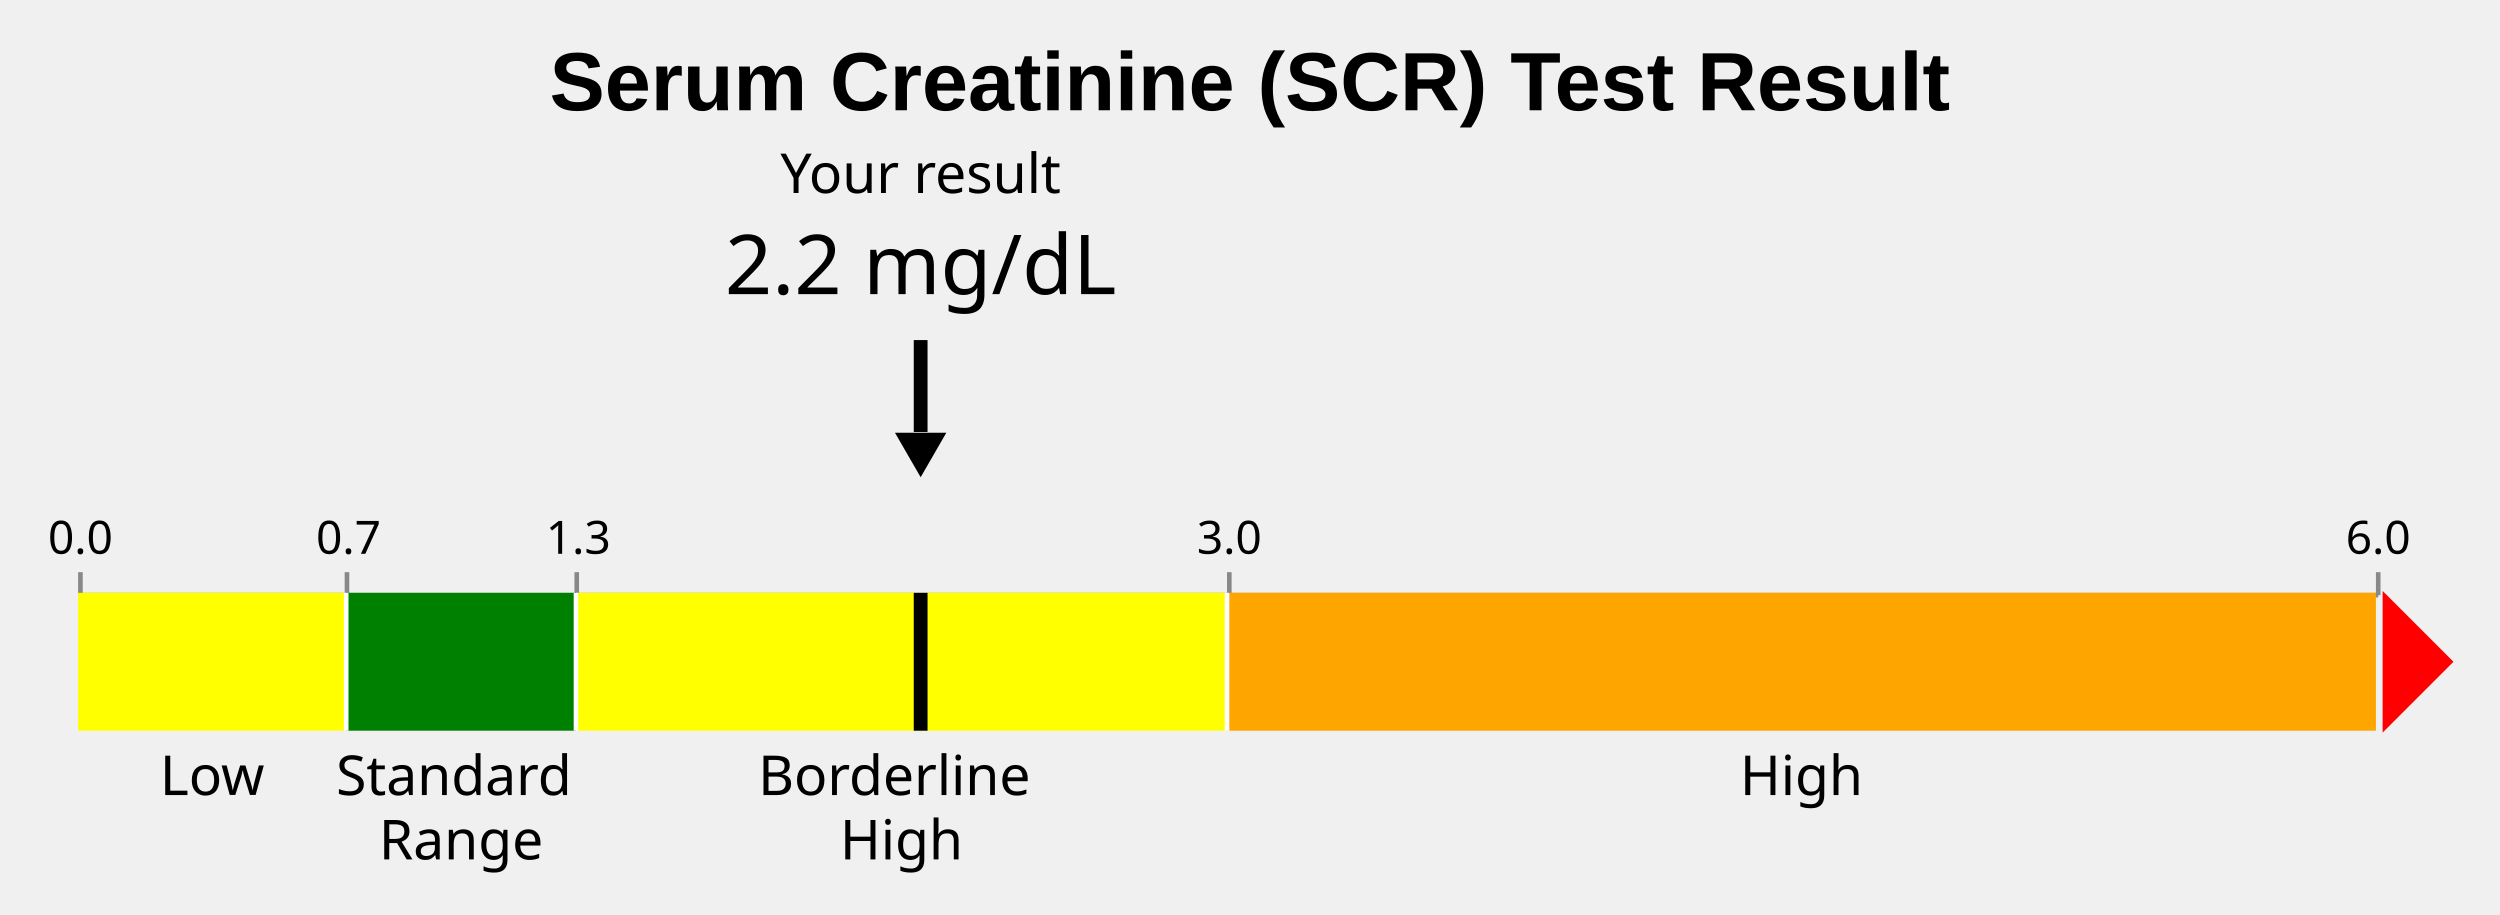
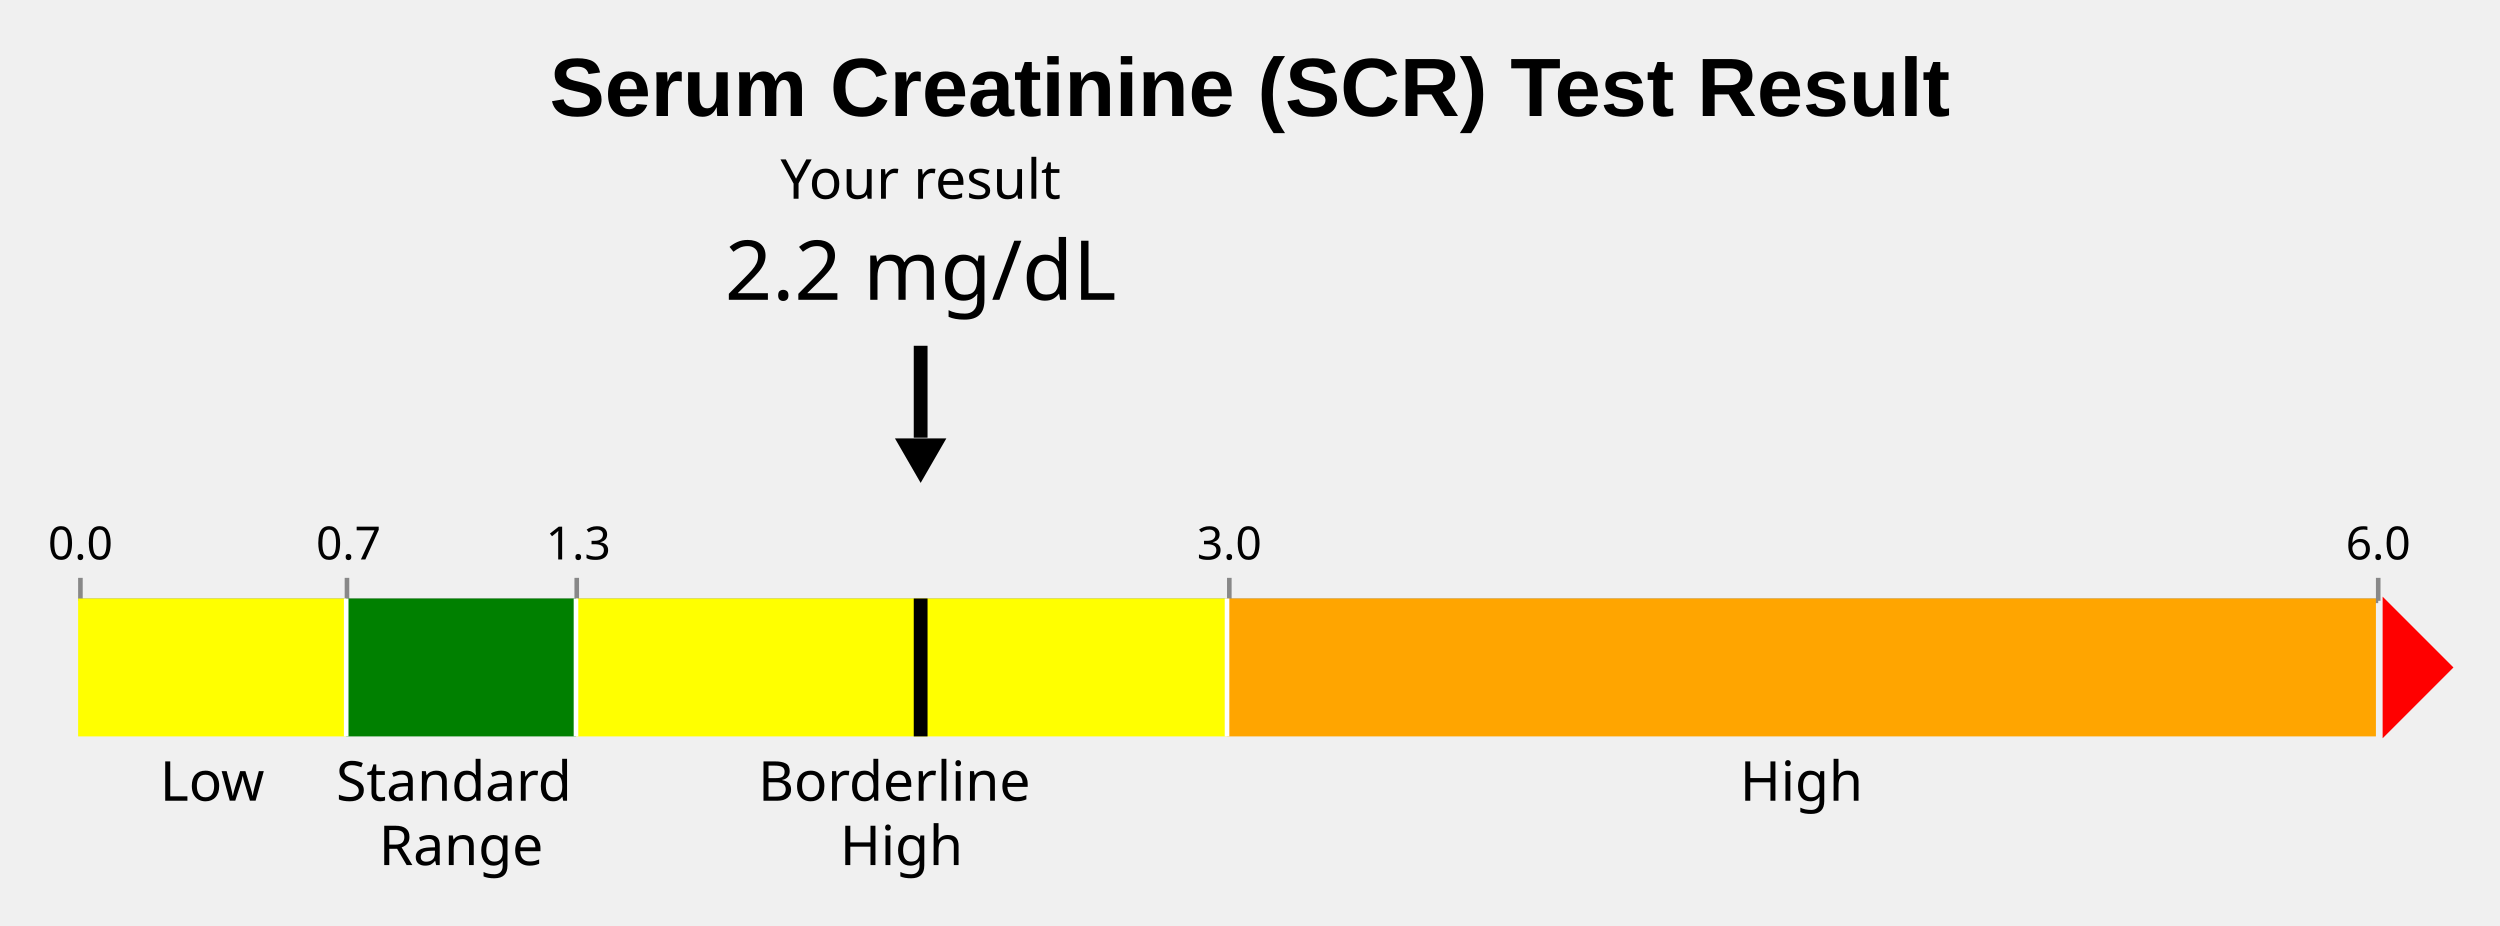
- <svg xmlns="http://www.w3.org/2000/svg" version="1.1" class="marks" width="1088" height="398" viewBox="0 0 544 199">
+ <svg xmlns="http://www.w3.org/2000/svg" version="1.1" class="marks" width="540" height="200" viewBox="0 0 544 199">
  <g fill="none" stroke-miterlimit="10" transform="translate(17,129)">
    <g class="mark-group role-frame root" role="graphics-object" aria-roledescription="group mark container">
      <g transform="translate(0,0)">
        <path class="background" aria-hidden="true" d="M0,0h500v30h-500Z" />
        <g>
          <g class="mark-group role-axis" role="graphics-symbol" aria-roledescription="axis" aria-label="X-axis for a linear scale with values from 0.0 to 6.0">
            <g transform="translate(0.5,0.5)">
              <path class="background" aria-hidden="true" d="M0,0h0v0h0Z" pointer-events="none" />
              <g>
                <g class="mark-rule role-axis-tick" pointer-events="none">
                  <line transform="translate(0,0)" x2="0" y2="-5" stroke="#888" stroke-width="1" opacity="1" />
                  <line transform="translate(58,0)" x2="0" y2="-5" stroke="#888" stroke-width="1" opacity="1" />
                  <line transform="translate(108,0)" x2="0" y2="-5" stroke="#888" stroke-width="1" opacity="1" />
                  <line transform="translate(250,0)" x2="0" y2="-5" stroke="#888" stroke-width="1" opacity="1" />
                  <line transform="translate(500,0)" x2="0" y2="-5" stroke="#888" stroke-width="1" opacity="1" />
                </g>
                <g class="mark-text role-axis-label" pointer-events="none">
                  <text text-anchor="middle" transform="translate(0,-9)" font-family="sans-serif" font-size="10px" fill="#000" opacity="1">0.0</text>
                  <text text-anchor="middle" transform="translate(58.33333,-9)" font-family="sans-serif" font-size="10px" fill="#000" opacity="1">0.7</text>
                  <text text-anchor="middle" transform="translate(108.3333,-9)" font-family="sans-serif" font-size="10px" fill="#000" opacity="1">1.3</text>
                  <text text-anchor="middle" transform="translate(250,-9)" font-family="sans-serif" font-size="10px" fill="#000" opacity="1">3.0</text>
                  <text text-anchor="middle" transform="translate(500,-9)" font-family="sans-serif" font-size="10px" fill="#000" opacity="1">6.0</text>
                </g>
                <g class="mark-rule role-axis-domain" pointer-events="none">
                  <line transform="translate(0,0)" x2="500" y2="0" stroke="#888" stroke-width="1" opacity="1" />
                </g>
              </g>
              <path class="foreground" aria-hidden="true" d="" pointer-events="none" display="none" />
            </g>
          </g>
          <g class="mark-rect role-mark" role="graphics-symbol" aria-roledescription="rect mark container">
            <path d="M0,0h58.333v30h-58.333Z" fill="yellow" />
            <path d="M58.333,0h50v30h-50Z" fill="green" />
            <path d="M108.333,0h141.667v30h-141.667Z" fill="yellow" />
            <path d="M250,0h250v30h-250Z" fill="orange" />
          </g>
          <g class="mark-text role-mark" role="graphics-object" aria-roledescription="text mark container">
            <text text-anchor="middle" transform="translate(29.16667,44)" font-family="sans-serif" font-size="12px" fill="black">Low</text>
            <text text-anchor="middle" transform="translate(83.33333,44)" font-family="sans-serif" font-size="12px" fill="black">
              <tspan>Standard</tspan>
              <tspan x="0" dy="14">Range</tspan>
            </text>
            <text text-anchor="middle" transform="translate(179.1667,44)" font-family="sans-serif" font-size="12px" fill="black">
              <tspan>Borderline</tspan>
              <tspan x="0" dy="14">High</tspan>
            </text>
            <text text-anchor="middle" transform="translate(375,44)" font-family="sans-serif" font-size="12px" fill="black">High</text>
          </g>
          <g class="mark-rule role-mark" role="graphics-symbol" aria-roledescription="rule mark container">
            <line transform="translate(58.33333,0)" x2="0" y2="30" stroke="white" stroke-width="1" />
            <line transform="translate(108.3333,0)" x2="0" y2="30" stroke="white" stroke-width="1" />
            <line transform="translate(250,0)" x2="0" y2="30" stroke="white" stroke-width="1" />
          </g>
          <g class="mark-rule role-mark" role="graphics-symbol" aria-roledescription="rule mark container">
            <line transform="translate(183.3333,-55)" x2="0" y2="20" stroke="black" stroke-width="3" />
          </g>
          <g class="mark-symbol role-mark" role="graphics-symbol" aria-roledescription="symbol mark container">
            <path transform="translate(183.3333,-30)" d="M0,4.841L-5.59,-4.841L5.59,-4.841Z" fill="black" />
          </g>
          <g class="mark-text role-mark" role="graphics-object" aria-roledescription="text mark container">
            <text text-anchor="middle" transform="translate(183.3333,-87)" font-family="sans-serif" font-size="12px" fill="black">Your result</text>
          </g>
          <g class="mark-text role-mark" role="graphics-object" aria-roledescription="text mark container">
            <text text-anchor="middle" transform="translate(183.3333,-65)" font-family="sans-serif" font-size="18px" fill="black">2.2 mg/dL</text>
          </g>
          <g class="mark-rule role-mark" role="graphics-symbol" aria-roledescription="rule mark container">
            <line transform="translate(183.3333,0)" x2="0" y2="30" stroke="black" stroke-width="3" />
          </g>
          <g class="mark-symbol role-mark" role="graphics-symbol" aria-roledescription="symbol mark container">
            <path transform="translate(509.1667,15)" d="M-7.706,-15.411L7.706,0L-7.706,15.411Z" fill="red" />
          </g>
          <g class="mark-group role-title">
            <g transform="translate(254.9621,-119)">
              <path class="background" aria-hidden="true" d="M0,0h0v0h0Z" pointer-events="none" />
              <g>
                <g class="mark-text role-title-text" role="graphics-symbol" aria-roledescription="title" aria-label="Title text 'Serum Creatinine (SCR) Test Result'" pointer-events="none">
                  <text text-anchor="middle" transform="translate(0,14)" font-family="Arial" font-size="18px" font-weight="bold" fill="black" opacity="1">Serum Creatinine (SCR) Test Result</text>
                </g>
              </g>
              <path class="foreground" aria-hidden="true" d="" pointer-events="none" display="none" />
            </g>
          </g>
        </g>
        <path class="foreground" aria-hidden="true" d="" display="none" />
      </g>
    </g>
  </g>
</svg>
